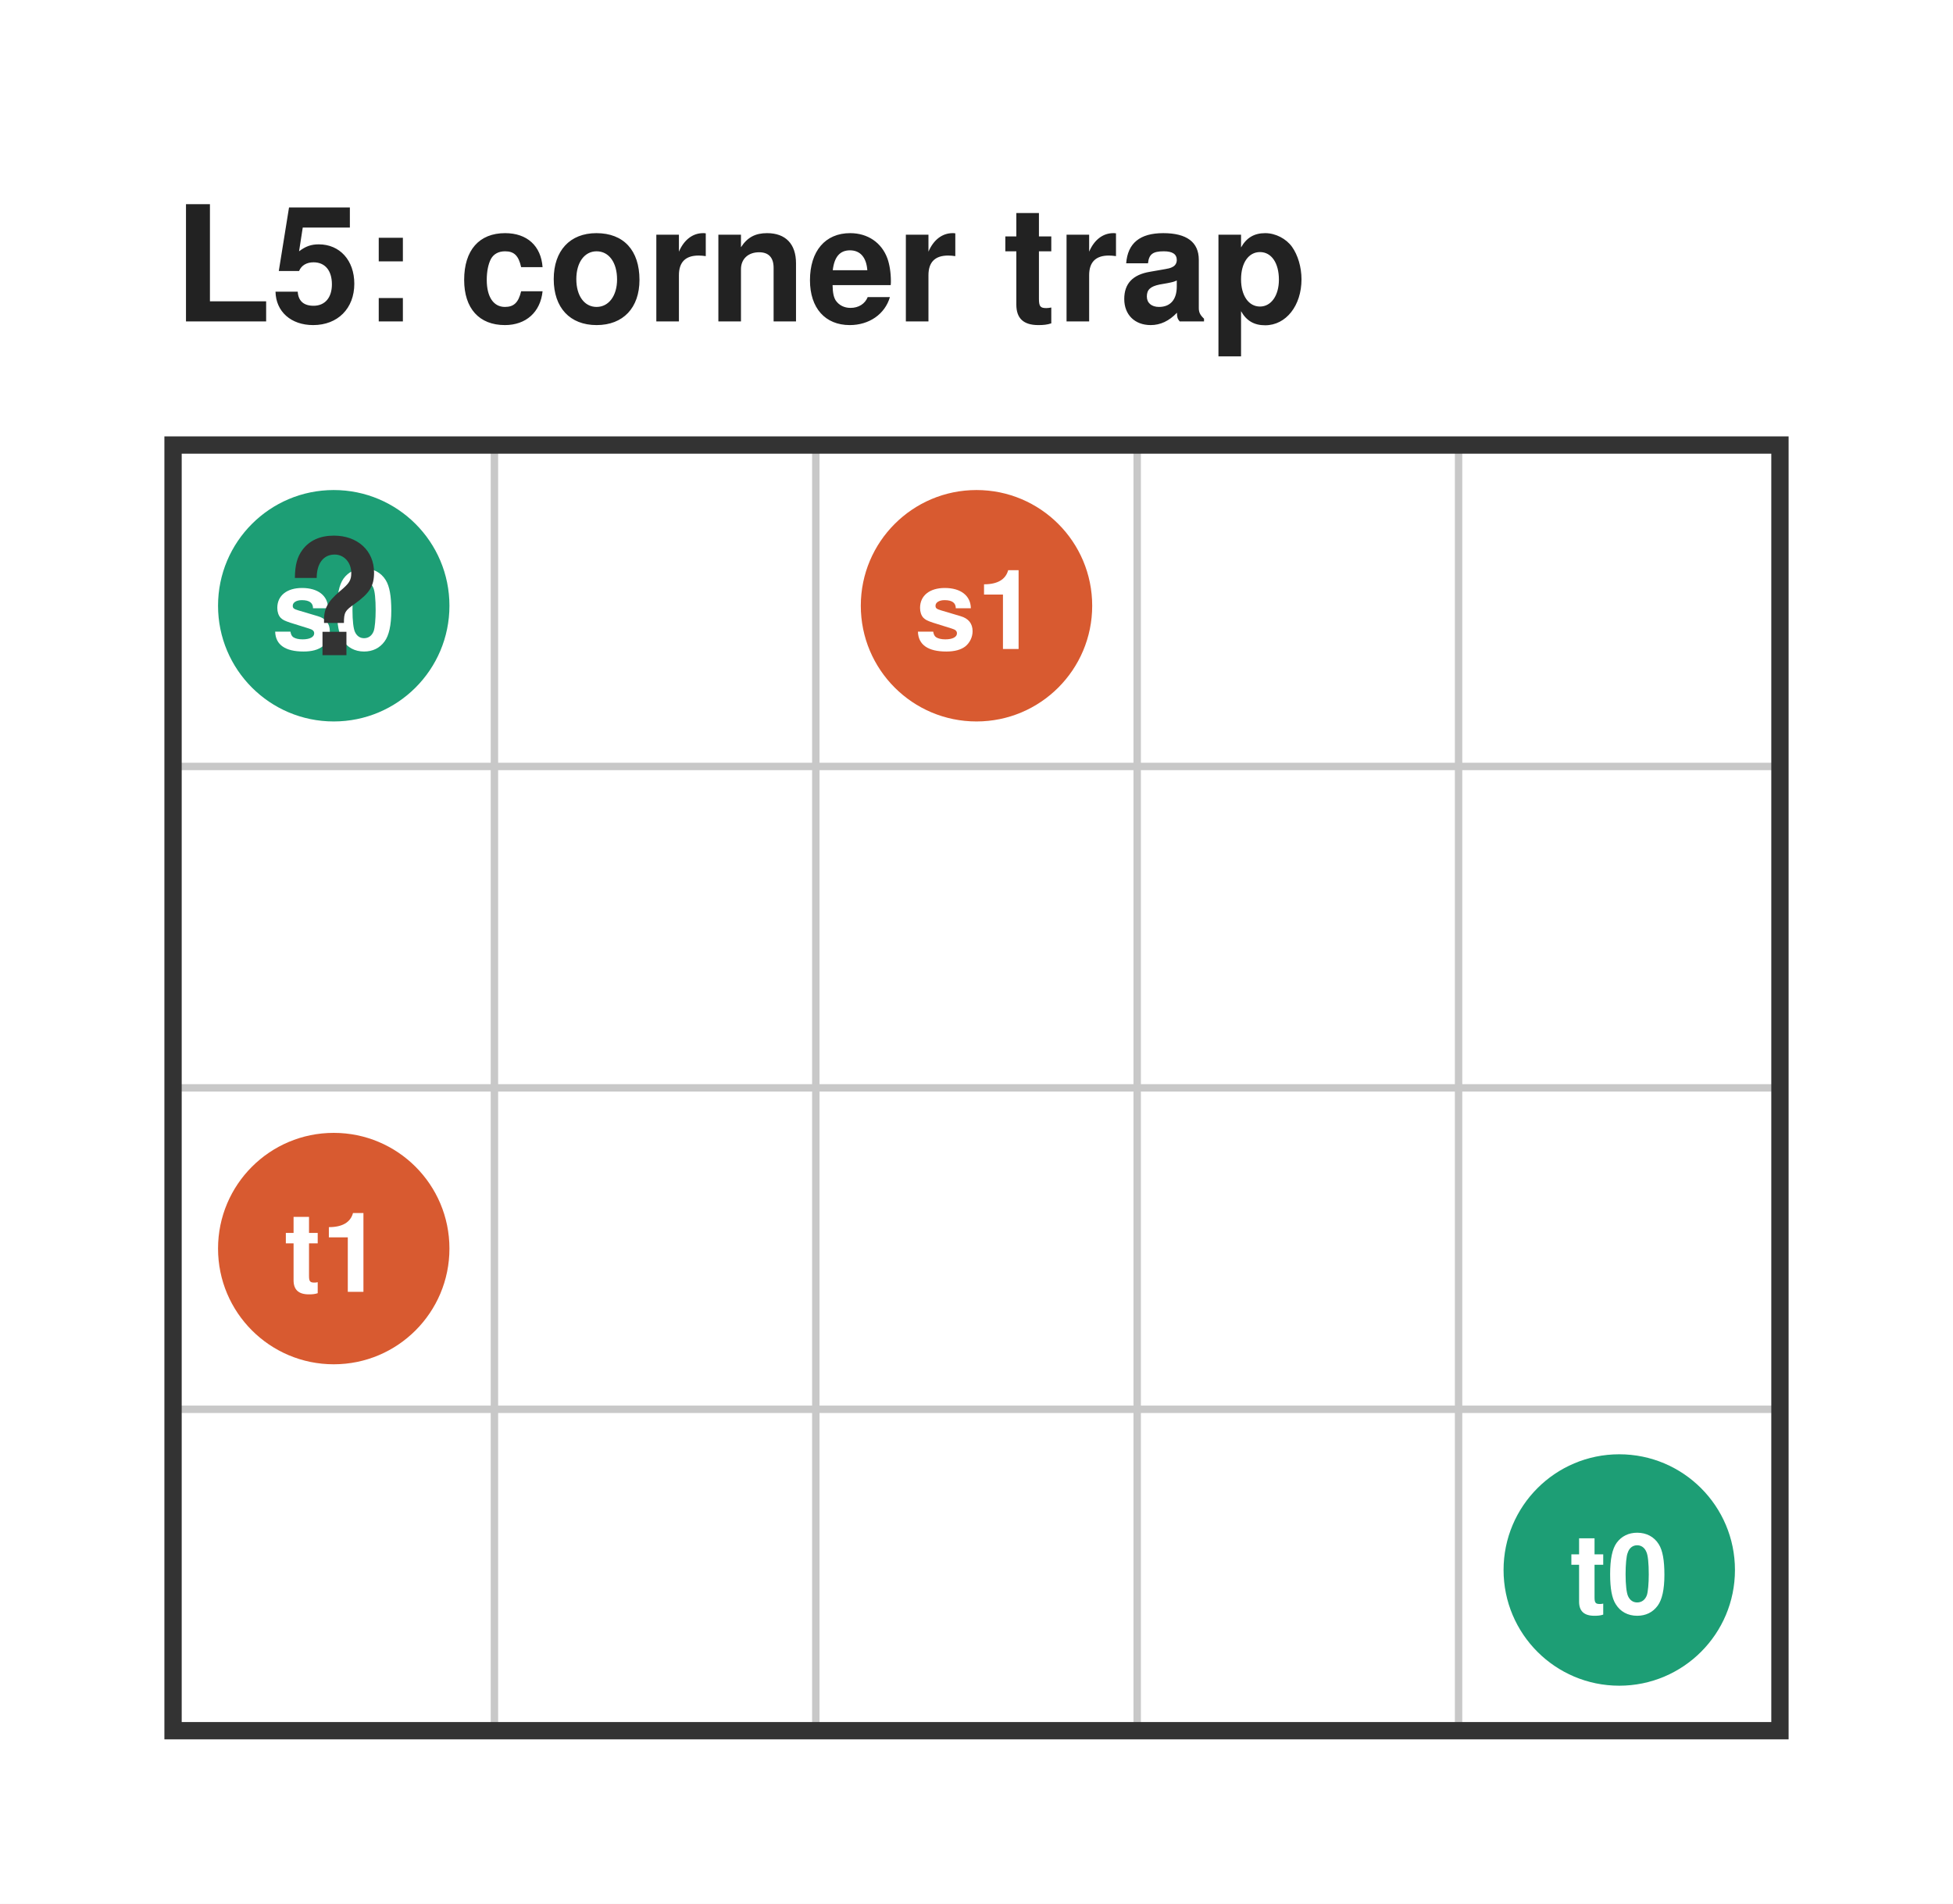
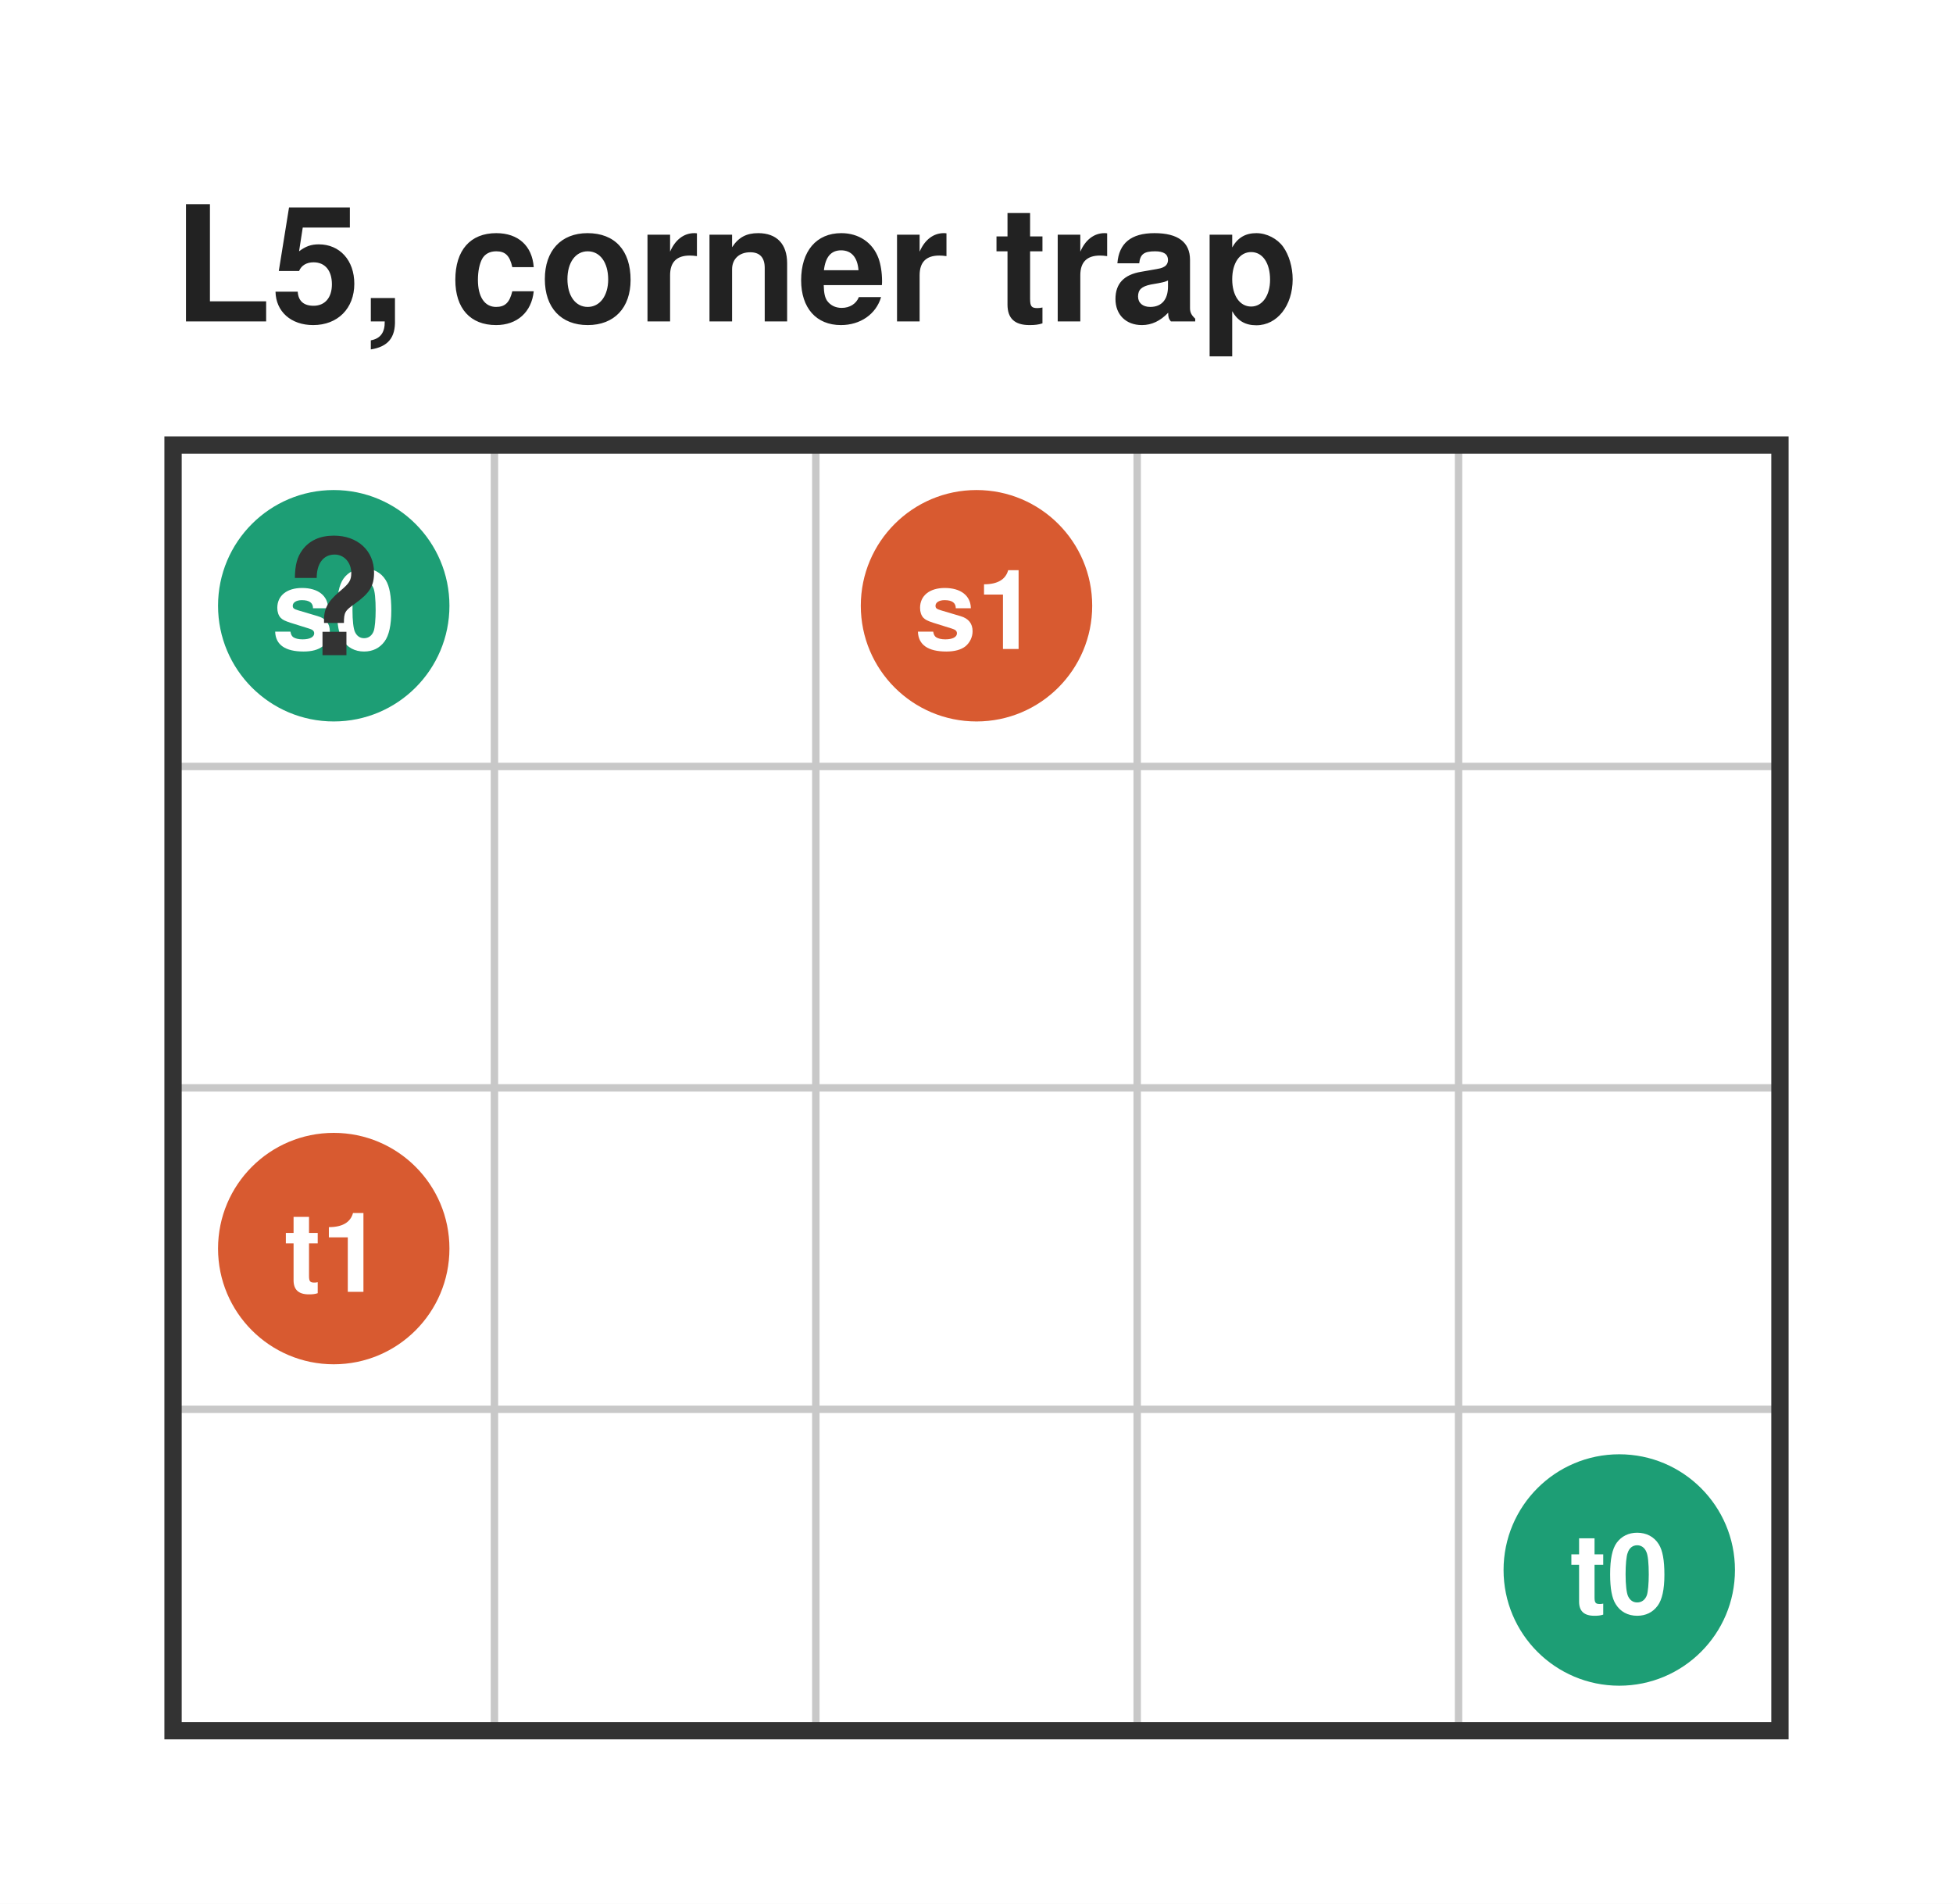
<svg xmlns="http://www.w3.org/2000/svg" width="158" height="154" viewBox="0 0 158 154" font-family="Helvetica, Arial, sans-serif">
  <rect width="100%" height="100%" fill="white" />
-   <text x="14" y="26" font-size="13" font-weight="700" fill="#222">L5: corner trap</text>
+   <text x="14" y="26" font-size="13" font-weight="700" fill="#222">L5, corner trap</text>
  <line x1="14" y1="36" x2="144" y2="36" stroke="#c8c8c8" stroke-width="0.6" />
  <line x1="14" y1="62" x2="144" y2="62" stroke="#c8c8c8" stroke-width="0.6" />
  <line x1="14" y1="88" x2="144" y2="88" stroke="#c8c8c8" stroke-width="0.6" />
  <line x1="14" y1="114" x2="144" y2="114" stroke="#c8c8c8" stroke-width="0.6" />
  <line x1="14" y1="140" x2="144" y2="140" stroke="#c8c8c8" stroke-width="0.6" />
  <line x1="14" y1="36" x2="14" y2="140" stroke="#c8c8c8" stroke-width="0.6" />
  <line x1="40" y1="36" x2="40" y2="140" stroke="#c8c8c8" stroke-width="0.6" />
  <line x1="66" y1="36" x2="66" y2="140" stroke="#c8c8c8" stroke-width="0.6" />
  <line x1="92" y1="36" x2="92" y2="140" stroke="#c8c8c8" stroke-width="0.6" />
  <line x1="118" y1="36" x2="118" y2="140" stroke="#c8c8c8" stroke-width="0.6" />
  <line x1="144" y1="36" x2="144" y2="140" stroke="#c8c8c8" stroke-width="0.6" />
  <rect x="14" y="36" width="130" height="104" fill="none" stroke="#333" stroke-width="1.4" />
  <circle cx="27.0" cy="49.0" r="9.36" fill="#1D9E75" />
  <text x="27.0" y="52.5" font-size="9" font-weight="700" fill="white" text-anchor="middle">s0</text>
  <circle cx="131.0" cy="127.0" r="9.36" fill="#1D9E75" />
  <text x="131.0" y="130.5" font-size="9" font-weight="700" fill="white" text-anchor="middle">t0</text>
  <circle cx="79.0" cy="49.0" r="9.36" fill="#D85A30" />
  <text x="79.0" y="52.5" font-size="9" font-weight="700" fill="white" text-anchor="middle">s1</text>
  <circle cx="27.0" cy="101.0" r="9.36" fill="#D85A30" />
  <text x="27.0" y="104.5" font-size="9" font-weight="700" fill="white" text-anchor="middle">t1</text>
  <text x="27.0" y="53.0" font-size="13" font-weight="700" fill="#333" text-anchor="middle">?</text>
</svg>
